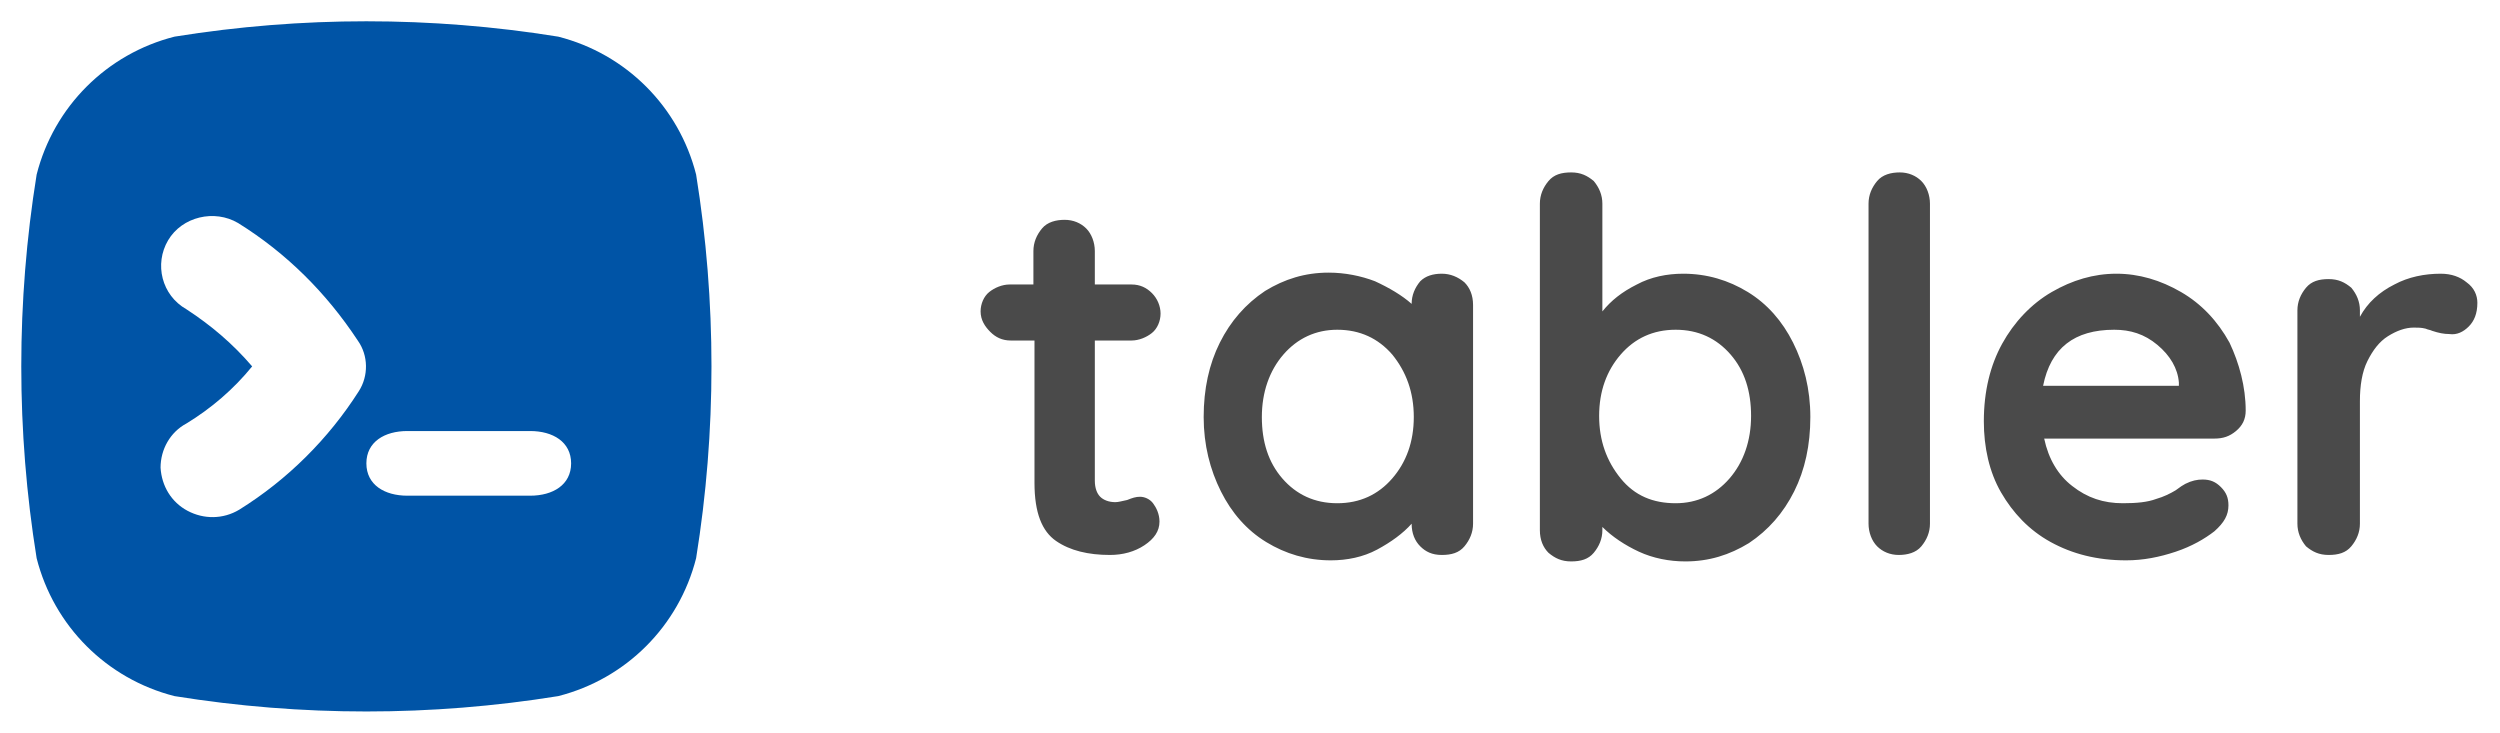
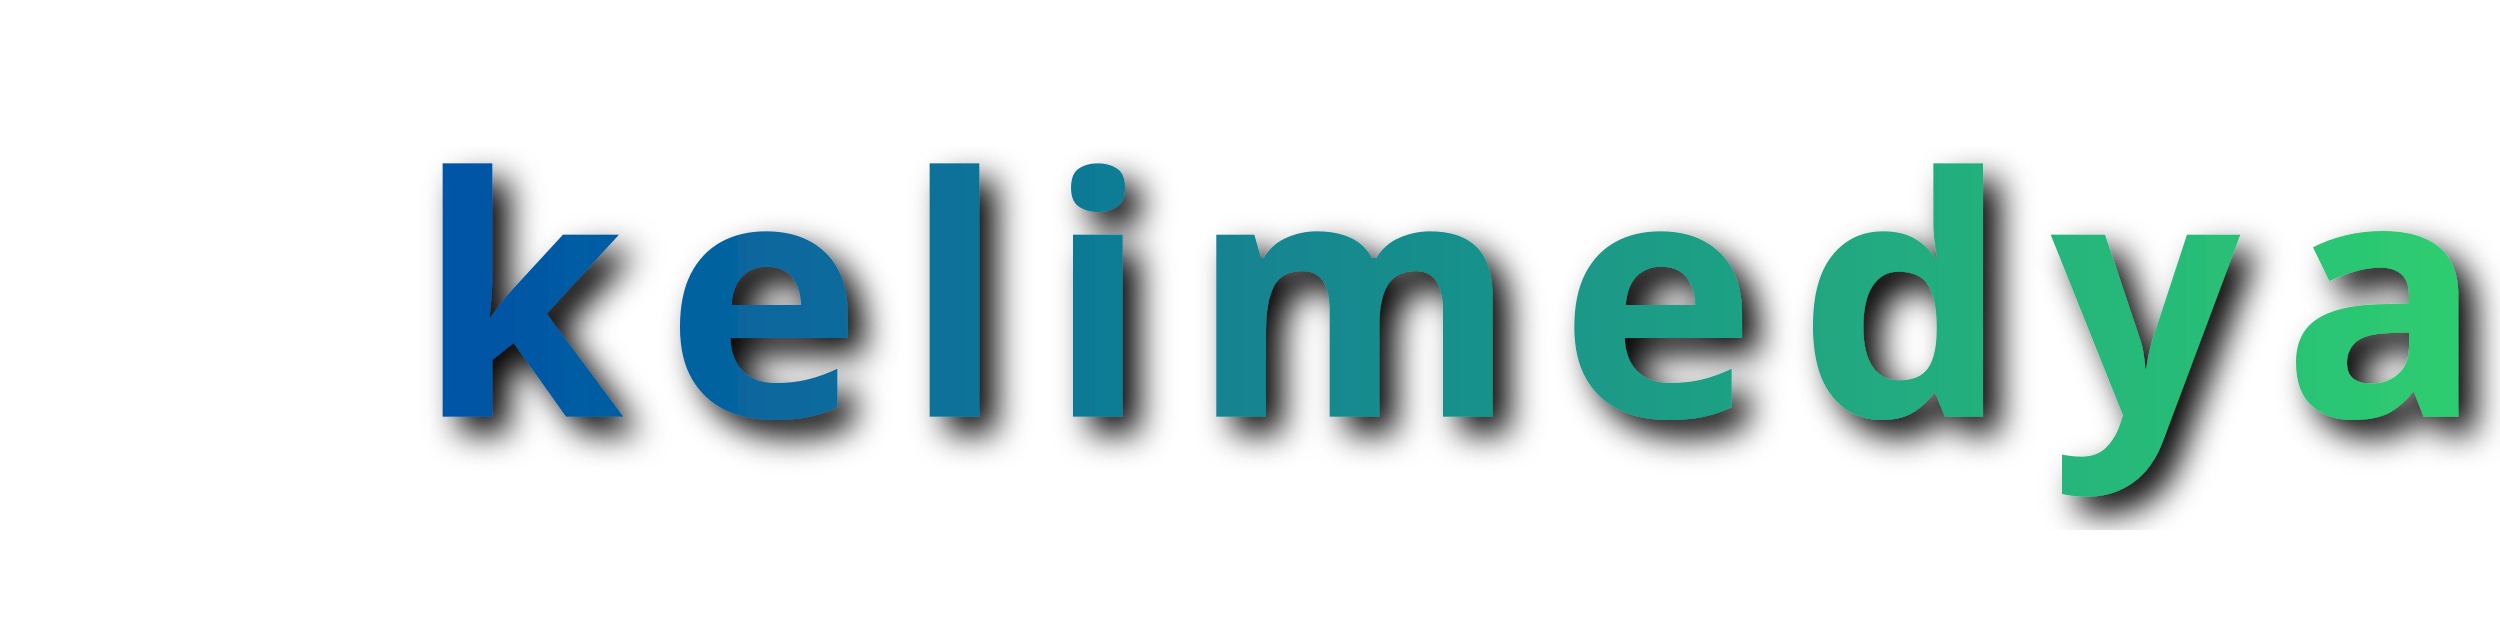
- <svg xmlns="http://www.w3.org/2000/svg" viewBox="0 0 232 68">
-   <path d="M64.6 16.2C63 9.9 58.1 5 51.8 3.4 40 1.5 28 1.5 16.2 3.4 9.9 5 5 9.9 3.4 16.2 1.5 28 1.5 40 3.4 51.8 5 58.1 9.9 63 16.2 64.6c11.8 1.9 23.8 1.9 35.6 0C58.1 63 63 58.1 64.6 51.8c1.9-11.8 1.9-23.8 0-35.6zM33.3 36.3c-2.8 4.4-6.6 8.2-11.1 11-1.5.9-3.3.9-4.8.1s-2.4-2.3-2.5-4c0-1.7.9-3.3 2.4-4.1 2.3-1.4 4.4-3.2 6.1-5.3-1.8-2.1-3.8-3.8-6.1-5.3-2.3-1.3-3-4.2-1.7-6.4s4.3-2.9 6.5-1.6c4.5 2.8 8.2 6.5 11.1 10.9 1 1.4 1 3.3.1 4.7zM49.2 46H37.8c-2.1 0-3.8-1-3.8-3s1.7-3 3.8-3h11.4c2.1 0 3.8 1 3.8 3s-1.7 3-3.8 3z" fill="#0054a6" />
-   <path d="M105.8 46.1c.4 0 .9.2 1.2.6s.6 1 .6 1.7c0 .9-.5 1.6-1.4 2.2s-2 .9-3.2.9c-2 0-3.7-.4-5-1.3s-2-2.6-2-5.4V31.6h-2.2c-.8 0-1.4-.3-1.9-.8s-.9-1.1-.9-1.9c0-.7.3-1.4.8-1.8s1.2-.7 1.9-.7h2.2v-3.1c0-.8.3-1.5.8-2.1s1.3-.8 2.1-.8 1.5.3 2 .8.8 1.3.8 2.1v3.1h3.4c.8 0 1.4.3 1.9.8s.8 1.2.8 1.9-.3 1.4-.8 1.8-1.2.7-1.9.7h-3.4v13c0 .7.2 1.2.5 1.5s.8.5 1.4.5c.3 0 .6-.1 1.1-.2.5-.2.8-.3 1.2-.3zm28-20.7c.8 0 1.5.3 2.1.8.5.5.8 1.2.8 2.1v20.3c0 .8-.3 1.5-.8 2.1-.5.6-1.2.8-2.1.8s-1.5-.3-2-.8-.8-1.2-.8-2.1c-.8.9-1.9 1.7-3.2 2.4-1.3.7-2.8 1-4.3 1-2.2 0-4.2-.6-6-1.7-1.8-1.1-3.2-2.7-4.2-4.7s-1.6-4.3-1.6-6.9c0-2.6.5-4.9 1.5-6.9s2.4-3.6 4.2-4.8c1.8-1.1 3.7-1.7 5.9-1.7 1.5 0 3 .3 4.3.8 1.3.6 2.5 1.3 3.4 2.1 0-.8.3-1.5.8-2.1.5-.5 1.2-.7 2-.7zm-9.7 21.3c2.1 0 3.8-.8 5.1-2.3s2-3.4 2-5.7-.7-4.2-2-5.8c-1.3-1.5-3-2.3-5.1-2.3-2 0-3.7.8-5 2.3-1.3 1.5-2 3.5-2 5.8s.6 4.2 1.9 5.7 3 2.3 5.1 2.3zm32.1-21.3c2.2 0 4.2.6 6 1.7 1.8 1.1 3.2 2.7 4.2 4.7s1.6 4.3 1.6 6.9-.5 4.9-1.5 6.9-2.4 3.6-4.2 4.8c-1.8 1.1-3.7 1.7-5.9 1.7-1.5 0-3-.3-4.3-.9s-2.5-1.4-3.4-2.3v.3c0 .8-.3 1.5-.8 2.1-.5.6-1.2.8-2.1.8s-1.5-.3-2.1-.8c-.5-.5-.8-1.2-.8-2.1V18.9c0-.8.3-1.5.8-2.1.5-.6 1.2-.8 2.1-.8s1.5.3 2.1.8c.5.6.8 1.3.8 2.1v10c.8-1 1.8-1.8 3.2-2.5 1.3-.7 2.8-1 4.3-1zm-.7 21.3c2 0 3.7-.8 5-2.3s2-3.5 2-5.8-.6-4.2-1.9-5.7-3-2.3-5.1-2.3-3.8.8-5.1 2.3-2 3.4-2 5.7.7 4.2 2 5.8c1.3 1.6 3 2.3 5.1 2.3zm23.6 1.9c0 .8-.3 1.5-.8 2.1s-1.3.8-2.1.8-1.5-.3-2-.8-.8-1.3-.8-2.1V18.9c0-.8.3-1.5.8-2.1s1.3-.8 2.1-.8 1.5.3 2 .8.8 1.3.8 2.1v29.7zm29.3-10.5c0 .8-.3 1.4-.9 1.9-.6.5-1.2.7-2 .7h-15.8c.4 1.9 1.3 3.4 2.6 4.4 1.4 1.1 2.9 1.6 4.7 1.6 1.3 0 2.3-.1 3.1-.4.7-.2 1.3-.5 1.8-.8.4-.3.7-.5.9-.6.6-.3 1.1-.4 1.6-.4.7 0 1.2.2 1.7.7s.7 1 .7 1.7c0 .9-.4 1.6-1.3 2.4-.9.7-2.1 1.4-3.6 1.9s-3 .8-4.6.8c-2.7 0-5-.6-7-1.7s-3.5-2.7-4.6-4.6-1.6-4.2-1.6-6.6c0-2.8.6-5.2 1.7-7.2s2.7-3.7 4.6-4.8 3.9-1.7 6-1.7 4.1.6 6 1.7 3.4 2.7 4.5 4.7c.9 1.9 1.5 4.1 1.5 6.3zm-12.2-7.5c-3.7 0-5.9 1.7-6.6 5.2h12.6v-.3c-.1-1.3-.8-2.5-2-3.5s-2.5-1.4-4-1.4zm30.3-5.2c1 0 1.8.3 2.4.8.7.5 1 1.2 1 1.9 0 1-.3 1.7-.8 2.2-.5.5-1.1.8-1.8.7-.5 0-1-.1-1.6-.3-.2-.1-.4-.1-.6-.2-.4-.1-.7-.1-1.1-.1-.8 0-1.6.3-2.4.8s-1.4 1.3-1.9 2.3-.7 2.3-.7 3.7v11.4c0 .8-.3 1.5-.8 2.1-.5.6-1.2.8-2.1.8s-1.5-.3-2.1-.8c-.5-.6-.8-1.3-.8-2.1V28.8c0-.8.3-1.5.8-2.1.5-.6 1.2-.8 2.1-.8s1.5.3 2.1.8c.5.6.8 1.3.8 2.1v.6c.7-1.3 1.8-2.3 3.2-3 1.3-.7 2.8-1 4.3-1z" fill-rule="evenodd" clip-rule="evenodd" fill="#4a4a4a" />
+ <svg xmlns="http://www.w3.org/2000/svg" viewBox="0 0 600 150">
+   <defs>
+     <linearGradient id="logoGradient" x1="0%" y1="0%" x2="100%" y2="0%">
+       <stop offset="0%" stop-color="#0054a6" />
+       <stop offset="100%" stop-color="#2ecc71" />
+     </linearGradient>
+     <filter id="shadow" x="-10%" y="-10%" width="120%" height="120%">
+       <feGaussianBlur in="SourceAlpha" stdDeviation="4" result="blur" />
+       <feOffset in="blur" dx="4" dy="4" result="offsetBlur" />
+       <feMerge>
+         <feMergeNode in="offsetBlur" />
+         <feMergeNode in="SourceGraphic" />
+       </feMerge>
+     </filter>
+   </defs>
+   <g filter="url(#shadow)">
+     <text x="100" y="100" letter-spacing="10px" font-family="Luminari, fantasy " font-size="80" font-weight="bold" fill="url(#logoGradient)">
+       kelimedya
+     </text>
+   </g>
</svg>
